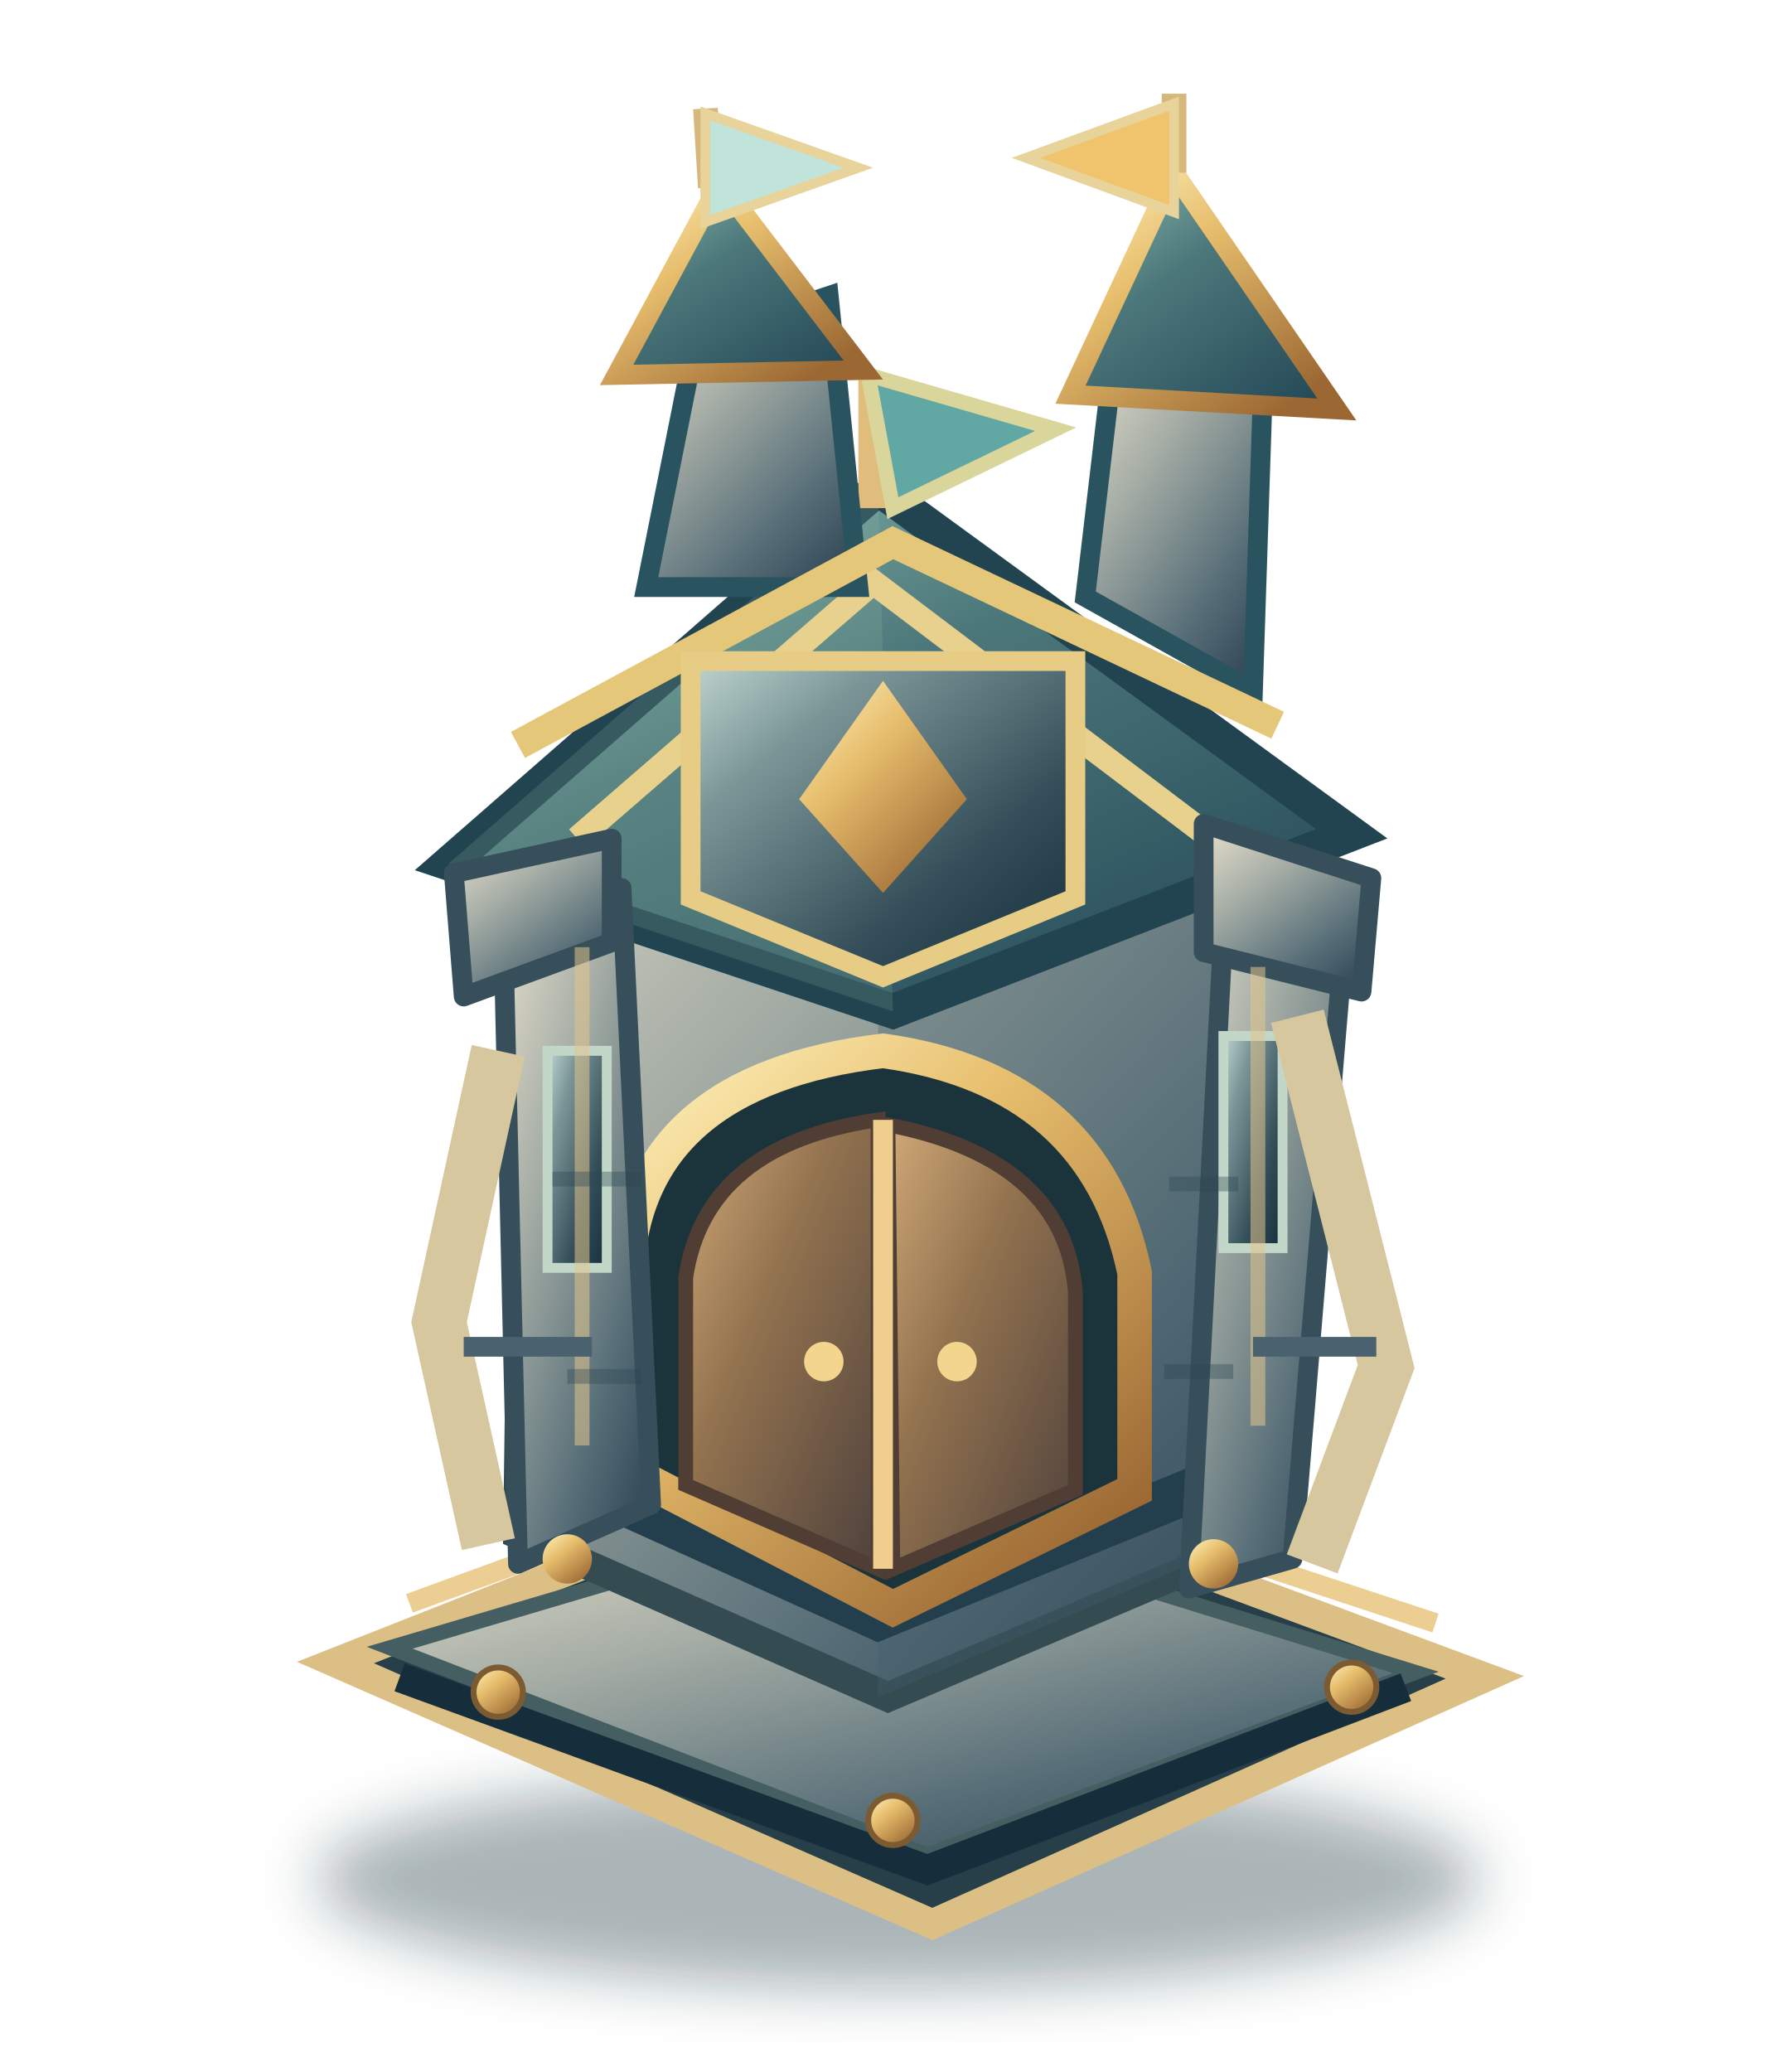
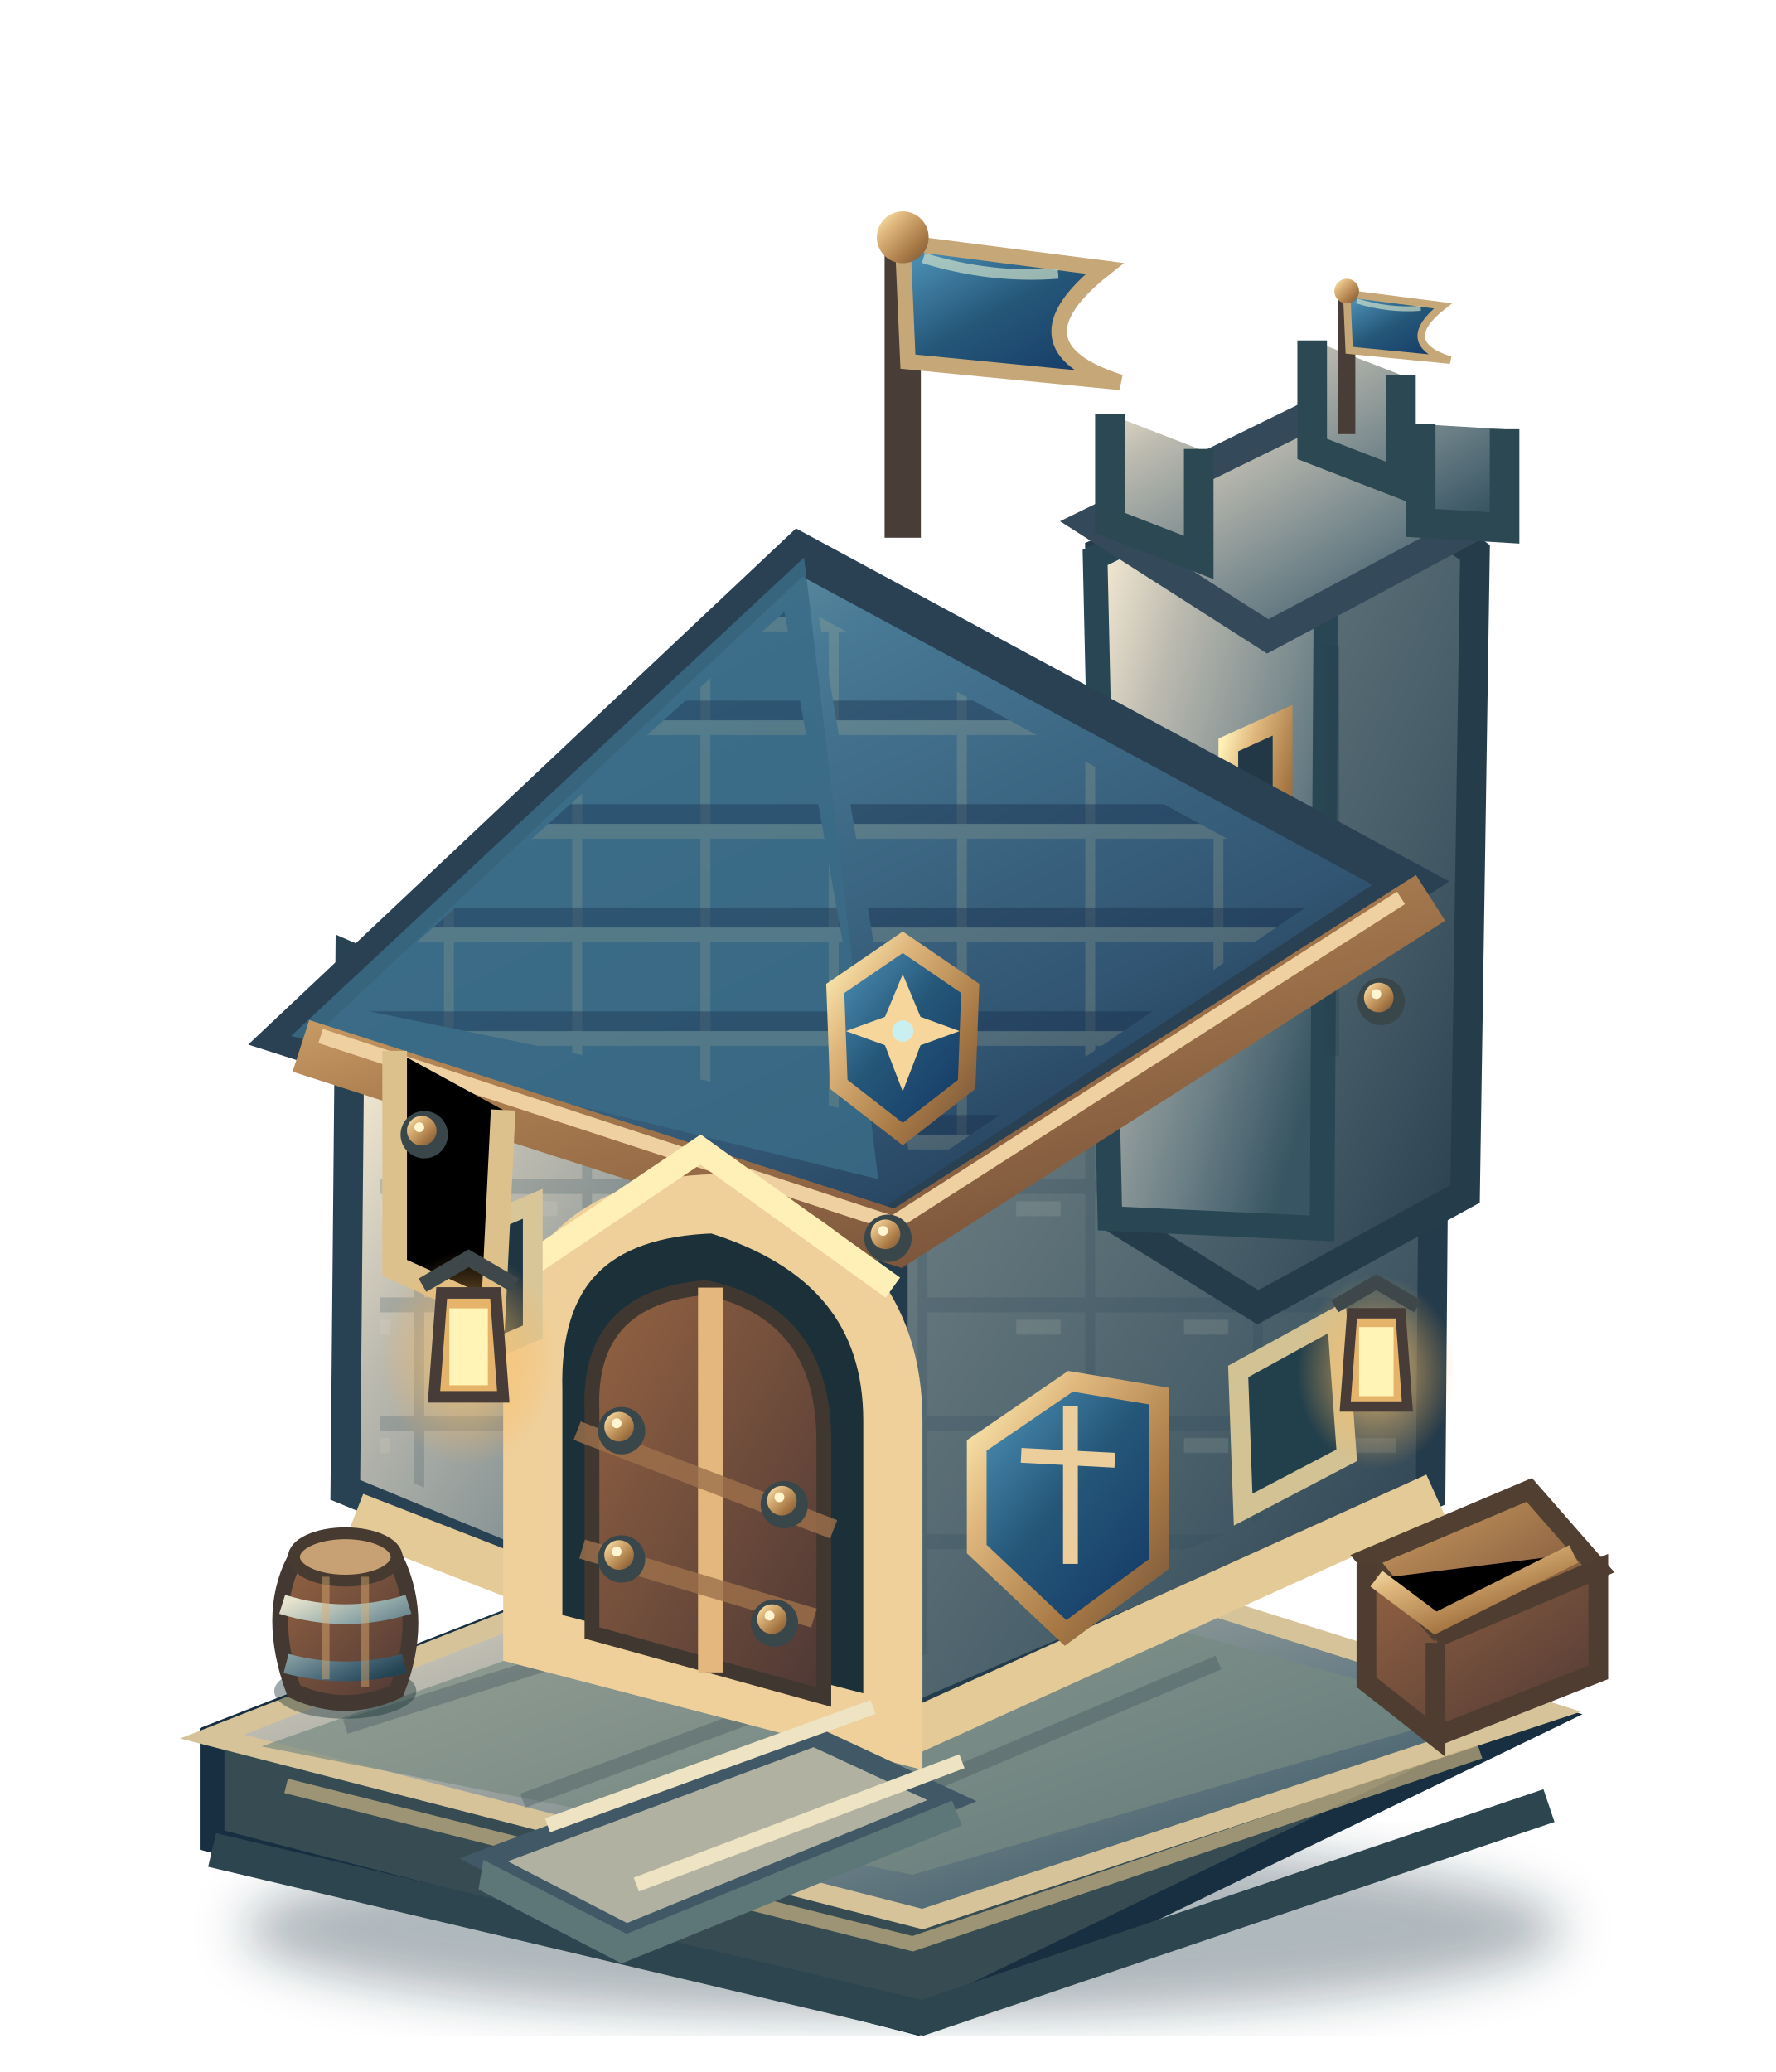
- <svg xmlns="http://www.w3.org/2000/svg" width="360" height="420" viewBox="0 0 360 420" role="img" aria-label="Semantropic TD Infantería nivel 2; cuartel veterano original">
+ <svg xmlns="http://www.w3.org/2000/svg" width="360" height="420" viewBox="0 0 360 420" role="img" aria-label="Infantería II — Cuartel Veterano">
  <defs>
-     <linearGradient id="stone" x1=".1" y1="0" x2=".85" y2="1">
-       <stop stop-color="#e1dbca" />
-       <stop offset=".34" stop-color="#a5ada5" />
-       <stop offset=".76" stop-color="#566d77" />
-       <stop offset="1" stop-color="#344857" />
+     <linearGradient id="stone" x1=".1" x2=".9" y1=".1" y2=".85">
+       <stop stop-color="#f0e6d0" />
+       <stop offset=".24" stop-color="#bdbbb0" />
+       <stop offset=".7" stop-color="#6c8087" />
+       <stop offset="1" stop-color="#385563" />
    </linearGradient>
-     <linearGradient id="iron" x1="0" y1="0" x2="1" y2="1">
-       <stop stop-color="#bfd5cf" />
-       <stop offset=".25" stop-color="#7c9698" />
-       <stop offset=".67" stop-color="#344f59" />
-       <stop offset="1" stop-color="#162e3b" />
+     <linearGradient id="stoneDark" x1="0" x2="1" y1="0" y2="1">
+       <stop stop-color="#77878a" />
+       <stop offset=".65" stop-color="#455c67" />
+       <stop offset="1" stop-color="#263a4b" />
    </linearGradient>
-     <linearGradient id="wood" x1="0" y1="0" x2="1" y2="1">
-       <stop stop-color="#d1a978" />
-       <stop offset=".4" stop-color="#93734f" />
-       <stop offset="1" stop-color="#4e413c" />
+     <linearGradient id="timber" x1=".05" x2=".95" y1="0" y2="1">
+       <stop stop-color="#e1b77b" />
+       <stop offset=".32" stop-color="#b08252" />
+       <stop offset="1" stop-color="#6d4936" />
    </linearGradient>
-     <linearGradient id="roof" x1=".1" y1="0" x2=".9" y2="1">
-       <stop stop-color="#87b5ab" />
-       <stop offset=".4" stop-color="#4c777a" />
-       <stop offset="1" stop-color="#244957" />
+     <linearGradient id="timberSide" x1="0" x2="1" y1="0" y2="1">
+       <stop stop-color="#946342" />
+       <stop offset="1" stop-color="#4e3835" />
    </linearGradient>
-     <linearGradient id="gold" x1="0" y1="0" x2=".8" y2="1">
-       <stop stop-color="#fff3bf" />
-       <stop offset=".4" stop-color="#e7be6d" />
-       <stop offset="1" stop-color="#9b6833" />
+     <linearGradient id="roof" x1=".05" x2=".85" y1="0" y2="1">
+       <stop stop-color="#82afb3" />
+       <stop offset=".3" stop-color="#477894" />
+       <stop offset=".72" stop-color="#315572" />
+       <stop offset="1" stop-color="#192f4b" />
    </linearGradient>
-     <radialGradient id="light">
-       <stop stop-color="#fff2bf" />
-       <stop offset=".4" stop-color="#88e2d7" stop-opacity=".92" />
-       <stop offset="1" stop-color="#57b5c4" stop-opacity="0" />
+     <linearGradient id="bronze" x1="0" x2="1" y1="0" y2="1">
+       <stop stop-color="#fff0b7" />
+       <stop offset=".28" stop-color="#dfb77d" />
+       <stop offset=".7" stop-color="#a87945" />
+       <stop offset="1" stop-color="#75553b" />
+     </linearGradient>
+     <linearGradient id="steel" x1="0" x2=".9" y1="0" y2="1">
+       <stop stop-color="#e7e4cd" />
+       <stop offset=".4" stop-color="#91a8a8" />
+       <stop offset=".77" stop-color="#486778" />
+       <stop offset="1" stop-color="#244454" />
+     </linearGradient>
+     <linearGradient id="cloth" x1=".1" x2=".8" y1=".1" y2=".9">
+       <stop stop-color="#498bb0" />
+       <stop offset=".48" stop-color="#255779" />
+       <stop offset="1" stop-color="#173e69" />
+     </linearGradient>
+     <radialGradient id="amber">
+       <stop stop-color="#fff8ca" stop-opacity=".98" />
+       <stop offset=".3" stop-color="#f9c36a" stop-opacity=".82" />
+       <stop offset="1" stop-color="#ffaf4f" stop-opacity="0" />
    </radialGradient>
-     <filter id="shade" x="-25%" y="-25%" width="150%" height="150%">
-       <feGaussianBlur stdDeviation="6" />
+     <radialGradient id="teal">
+       <stop stop-color="#e8ffff" />
+       <stop offset=".4" stop-color="#76cad0" />
+       <stop offset="1" stop-color="#255f78" />
+     </radialGradient>
+     <filter id="blur">
+       <feGaussianBlur stdDeviation="5" />
    </filter>
+     <pattern id="shingles" width="26" height="21" patternUnits="userSpaceOnUse">
+       <path d="M0 1H26M0 21H26M13 1V21" stroke="#d0c496" stroke-opacity=".22" stroke-width="2" />
+       <path d="M0 18H26" stroke="#172d4a" stroke-opacity=".46" stroke-width="4" />
+     </pattern>
+     <pattern id="masonry" width="34" height="24" patternUnits="userSpaceOnUse">
+       <path d="M0 1H34M0 24H34M17 1V24" stroke="#2c4957" stroke-width="2" opacity=".34" />
+       <path d="M2 5h9" stroke="#fff8df" stroke-width="3" opacity=".16" />
+     </pattern>
  </defs>
-   <ellipse cx="182" cy="381" rx="118" ry="22" fill="#0b2a32" opacity=".35" filter="url(#shade)" />
-   <path d="M68 337 177 294 301 340 189 390Z" fill="#263f49" stroke="#dcbf84" stroke-width="6" />
-   <path d="M79 334 177 305 287 339 188 376Z" fill="url(#stone)" stroke="#455e61" stroke-width="3" />
-   <path d="M81 340 188 379 285 342" fill="none" stroke="#162e3b" stroke-width="6" />
-   <path d="M83 325 176 291 291 329" fill="none" stroke="#e9c682" stroke-width="4" opacity=".86" />
-   <g fill="url(#gold)" stroke="#7c5b32" stroke-width="1.2">
-     <circle cx="101" cy="343" r="5" />
-     <circle cx="181" cy="369" r="5" />
-     <circle cx="274" cy="342" r="5" />
+   <ellipse cx="183" cy="391" rx="134" ry="18" fill="#0c2735" opacity=".33" filter="url(#blur)" />
+   <path d="M43 352 169 303 314 348 186 410 43 373Z" fill="#364c52" stroke="#172f41" stroke-width="5" />
+   <path d="M43 352 171 302 314 347 187 389Z" fill="url(#stone)" stroke="#d6c39a" stroke-width="4" />
+   <path d="M53 354 172 312 299 347 185 380Z" fill="#778a81" opacity=".68" />
+   <path d="M43 375 187 409 314 366" fill="none" stroke="#2c454e" stroke-width="7" />
+   <path d="M58 362 185 394 300 355" fill="none" stroke="#d2ba86" stroke-width="3" opacity=".65" />
+   <path d="M70 350 178 316M106 365 211 326M150 378 247 337" stroke="#394c54" stroke-width="3" opacity=".32" />
+   <path d="M71 194 181 242 181 348 70 302Z" fill="url(#stone)" stroke="#294253" stroke-width="6" />
+   <path d="M181 241 291 183 290 303 181 350Z" fill="url(#stoneDark)" stroke="#243b4b" stroke-width="6" />
+   <path d="M77 199 177 247 177 337 77 298Z" fill="url(#masonry)" opacity=".6" />
+   <path d="M186 245 285 192 283 297 186 336Z" fill="url(#masonry)" opacity=".66" />
+   <path d="M72 307 185 351 291 303" fill="none" stroke="#e4ca96" stroke-width="9" />
+   <path d="M223 112 270 91 299 112 297 242 255 265 226 247Z" fill="url(#stoneDark)" stroke="#253d4a" stroke-width="6" />
+   <path d="M222 113 269 90 268 249 225 247Z" fill="url(#stone)" stroke="#284654" stroke-width="5" />
+   <path d="M221 106 270 82 302 105 257 129Z" fill="url(#stone)" stroke="#34495a" stroke-width="6" />
+   <path d="M225 84v22l18 7V91M266 69v22l18 7V76M288 86v20l17 1V87" fill="url(#stone)" stroke="#2c4852" stroke-width="6" />
+   <path d="M270 131 270 214M234 155V220" stroke="#293f51" stroke-width="3" opacity=".35" />
+   <path d="M249 151 260 146V179L249 185Z" fill="#223846" stroke="url(#bronze)" stroke-width="4" />
+   <path d="M58 210 162 112 286 179 180 249Z" fill="url(#roof)" stroke="#2a4053" stroke-width="8" />
+   <path d="M59 210 163 113 178 239Z" fill="#3a6b86" opacity=".85" />
+   <path d="M70 204 159 124 177 226Z" fill="url(#shingles)" opacity=".8" />
+   <path d="M166 125 269 181 185 238Z" fill="url(#shingles)" opacity=".88" />
+   <path d="M61 212 182 251 290 182" stroke="url(#timber)" stroke-width="11" fill="none" />
+   <path d="M65 210 181 248 284 182" stroke="#efd0a1" stroke-width="3" fill="none" />
+   <path d="M108 332V282Q107 245 145 244Q181 255 181 288V351Z" fill="#1b3039" stroke="#efd09b" stroke-width="12" />
+   <path d="M120 331V286Q119 263 143 261Q167 266 167 292V344Z" fill="url(#timberSide)" stroke="#3f3730" stroke-width="3" />
+   <path d="M144 261v78" stroke="#e3b77d" stroke-width="5" />
+   <path d="M117 290 169 310M118 314 165 328" stroke="#9d704b" stroke-width="4" opacity=".8" />
+   <circle cx="126" cy="290" r="4.8" fill="#39464a" />
+   <circle cx="125.5" cy="289.2" r="3" fill="url(#bronze)" />
+   <circle cx="125" cy="288.5" r="1" fill="#fff5d1" />
+   <circle cx="159" cy="305" r="4.8" fill="#39464a" />
+   <circle cx="158.5" cy="304.2" r="3" fill="url(#bronze)" />
+   <circle cx="158" cy="303.5" r="1" fill="#fff5d1" />
+   <circle cx="126" cy="316" r="4.8" fill="#39464a" />
+   <circle cx="125.5" cy="315.2" r="3" fill="url(#bronze)" />
+   <circle cx="125" cy="314.5" r="1" fill="#fff5d1" />
+   <circle cx="157" cy="329" r="4.8" fill="#39464a" />
+   <circle cx="156.5" cy="328.2" r="3" fill="url(#bronze)" />
+   <circle cx="156" cy="327.5" r="1" fill="#fff5d1" />
+   <path d="M99 262 142 233 181 261" fill="none" stroke="#fff0b7" stroke-width="5" />
+   <g transform="translate(183 209) scale(0.72)">
+     <path d="M0-25 19-12 18 15 0 29-18 15-19-12Z" fill="url(#cloth)" stroke="url(#bronze)" stroke-width="5" />
+     <path d="M0-16 5-4 16 0 5 4 0 17-5 4-16 0-5-4Z" fill="#f7d69b" />
+     <circle r="3" fill="#caeff0" />
  </g>
-   <path d="M107 161 177 123 259 165 253 313 180 344 105 311Z" fill="url(#stone)" stroke="#344b52" stroke-width="6" />
-   <path d="M178 124 259 165 253 312 178 344Z" fill="#43606a" opacity=".32" />
-   <path d="M114 177 175 146 250 183" fill="none" stroke="#f6df9f" stroke-width="7" />
-   <path d="M105 295 178 328 254 297" fill="none" stroke="#233f4d" stroke-width="9" />
-   <path d="M127 298V258Q129 219 179 213Q222 219 230 258V302L181 326Z" fill="#1b343c" stroke="url(#gold)" stroke-width="7" />
-   <path d="M139 301v-42q4-27 39-32v91Z" fill="url(#wood)" stroke="#503d33" stroke-width="3" />
-   <path d="M180 228q36 7 38 34v40l-37 16Z" fill="url(#wood)" stroke="#503d33" stroke-width="3" />
-   <path d="M179 227v91" stroke="#f0ce8d" stroke-width="4" />
-   <g fill="#f3d58d">
-     <circle cx="167" cy="276" r="4" />
-     <circle cx="194" cy="276" r="4" />
+   <path d="M198 293 217 280 235 283 235 317 216 331 198 314Z" fill="url(#cloth)" stroke="url(#bronze)" stroke-width="4" />
+   <path d="M207 295 226 296M217 285v32" stroke="#ebce9c" stroke-width="3" />
+   <path d="M94 250 108 244V270L94 276Z" fill="#1f3542" stroke="#d9c698" stroke-width="4" />
+   <path d="M251 278 271 267 273 295 252 306Z" fill="#223f4c" stroke="#d2c294" stroke-width="4" />
+   <path d="M80 213 80 257 100 266 102 225" stroke="#ddc18c" stroke-width="5" />
+   <g transform="translate(183 109) scale(1.05)">
+     <path d="M0 0V-57" stroke="#493d37" stroke-width="7" />
+     <path d="M0-57 39-52Q20-37 42-30L1-34Z" fill="url(#cloth)" stroke="#c6a778" stroke-width="3" />
+     <path d="M4-54Q17-50 30-51" fill="none" stroke="#d7e6cc" stroke-width="2" opacity=".65" />
+     <circle cy="-58" r="5" fill="url(#bronze)" />
  </g>
-   <path d="M91 175 178 99 274 169 181 205Z" fill="url(#roof)" stroke="#224451" stroke-width="7" />
-   <path d="M91 175 178 99 181 205Z" fill="#9dc4ad" opacity=".17" />
-   <path d="M117 170 177 118 247 171" fill="none" stroke="#e8d18c" stroke-width="5" />
-   <path d="M177 103 177 77" stroke="#e0bd7c" stroke-width="6" />
-   <path d="M176 76 214 87 181 103Z" fill="#61a7a4" stroke="#d9d59b" stroke-width="3" />
-   <g fill="url(#stone)" stroke="#364f5a" stroke-width="4" stroke-linejoin="round">
-     <path d="M102 188 126 180 132 305 105 317Z" />
-     <path d="M249 169 273 184 262 316 241 322Z" />
-     <path d="M92 177 124 170 124 191 94 202Z" />
-     <path d="M244 167 278 178 276 201 244 193Z" />
+   <g transform="translate(273 88) scale(0.5)">
+     <path d="M0 0V-57" stroke="#493d37" stroke-width="7" />
+     <path d="M0-57 39-52Q20-37 42-30L1-34Z" fill="url(#cloth)" stroke="#c6a778" stroke-width="3" />
+     <path d="M4-54Q17-50 30-51" fill="none" stroke="#d7e6cc" stroke-width="2" opacity=".65" />
+     <circle cy="-58" r="5" fill="url(#bronze)" />
  </g>
-   <g fill="url(#iron)" stroke="#c3d7c9" stroke-width="2">
-     <path d="M111 213h12v44h-12z" />
-     <path d="M248 210h12v43h-12z" />
+   <g transform="translate(95 273) scale(0.78)">
+     <ellipse cx="0" cy="3" rx="23" ry="28" fill="url(#amber)" opacity=".72" />
+     <path d="M-7-14 7-14 9 13-9 13Z" fill="#e5b46a" stroke="#473c38" stroke-width="3" />
+     <path d="M-5-10h10v20H-5Z" fill="#fff4b6" />
+     <path d="M-12-16 0-23 12-16" fill="none" stroke="#3e484a" stroke-width="4" />
+     <path d="M-13 16H13" stroke="url(#bronze)" stroke-width="4" />
  </g>
-   <path d="M118 192v101M255 196v93" stroke="#e1c58d" stroke-width="3" opacity=".55" />
-   <path d="M131 119 141 69 168 60 174 119Z" fill="url(#stone)" stroke="#2a5360" stroke-width="4" />
-   <path d="M220 121 226 70 256 79 254 140Z" fill="url(#stone)" stroke="#2a5360" stroke-width="4" />
-   <path d="M125 76 146 37 175 75Z" fill="url(#roof)" stroke="url(#gold)" stroke-width="4" />
-   <path d="M217 80 238 35 271 83Z" fill="url(#roof)" stroke="url(#gold)" stroke-width="4" />
-   <path d="M144 38 143 22M238 35V19" stroke="#d6b77c" stroke-width="5" />
-   <path d="M143 23 174 34 143 45Z" fill="#c0e4da" stroke="#e8d39a" stroke-width="2" />
-   <path d="M238 21 208 32 238 43Z" fill="#efc46d" stroke="#e8d39a" stroke-width="2" />
-   <path d="M101 213 89 268 99 313M263 206l18 71-15 40" fill="none" stroke="#d7c79e" stroke-width="11" />
-   <g stroke="#4a6270" stroke-width="4">
-     <path d="M94 273h26M254 273h25" />
+   <g transform="translate(279 276) scale(0.7)">
+     <ellipse cx="0" cy="3" rx="23" ry="28" fill="url(#amber)" opacity=".72" />
+     <path d="M-7-14 7-14 9 13-9 13Z" fill="#e5b46a" stroke="#473c38" stroke-width="3" />
+     <path d="M-5-10h10v20H-5Z" fill="#fff4b6" />
+     <path d="M-12-16 0-23 12-16" fill="none" stroke="#3e484a" stroke-width="4" />
+     <path d="M-13 16H13" stroke="url(#bronze)" stroke-width="4" />
  </g>
-   <path d="M105 151 181 110 259 147" fill="none" stroke="#e4c778" stroke-width="6" />
-   <g transform="translate(179 154)">
-     <path d="M-39-20h78v48l-39 16-39-16Z" fill="url(#iron)" stroke="#e6cc85" stroke-width="4" />
-     <path d="M0-16 17 8 0 27-17 8Z" fill="url(#gold)" />
+   <g transform="translate(70 326) scale(0.8)">
+     <ellipse cx="0" cy="21" rx="18" ry="7" fill="#152d32" opacity=".4" />
+     <path d="M-13-12Q-20 2-13 21Q0 27 13 21Q20 3 13-12Z" fill="url(#timberSide)" stroke="#443932" stroke-width="4" />
+     <ellipse cy="-13" rx="13" ry="6" fill="#c7a073" stroke="#473a31" stroke-width="3" />
+     <path d="M-16-1Q0 4 16-1M-15 14Q0 18 15 14" fill="none" stroke="url(#steel)" stroke-width="5" />
+     <path d="M-5-8V18M5-8V20" stroke="#ddad71" stroke-width="2" opacity=".45" />
  </g>
-   <g fill="url(#gold)">
-     <circle cx="115" cy="316" r="5" />
-     <circle cx="246" cy="317" r="5" />
+   <path d="M277 316 310 302 324 318 291 333Z" fill="url(#timber)" stroke="#514032" stroke-width="4" />
+   <path d="M277 317V341L291 352V333M291 332 324 318V339L291 352" fill="url(#timberSide)" stroke="#4e3d30" stroke-width="4" />
+   <path d="M279 320 291 329 319 315" stroke="url(#bronze)" stroke-width="4" />
+   <g transform="translate(141 370)">
+     <path d="M-43 7 24-18 52-5-14 22Z" fill="#b1b1a2" stroke="#415866" stroke-width="4" />
+     <path d="M-44 13 -15 28 54 0 52-5 -14 22 -43 7Z" fill="#5d7779" />
+     <path d="M-30 0 36-24M-12 12 54-13" stroke="#eee3c2" stroke-width="3" />
  </g>
-   <g opacity=".36" stroke="#294450" stroke-width="3">
-     <path d="M112 239h18M237 240h14M115 279h15M236 278h14" />
-   </g>
+   <circle cx="86" cy="230" r="4.8" fill="#39464a" />
+   <circle cx="85.5" cy="229.2" r="3" fill="url(#bronze)" />
+   <circle cx="85" cy="228.5" r="1" fill="#fff5d1" />
+   <circle cx="180" cy="251" r="4.8" fill="#39464a" />
+   <circle cx="179.5" cy="250.2" r="3" fill="url(#bronze)" />
+   <circle cx="179" cy="249.5" r="1" fill="#fff5d1" />
+   <circle cx="280" cy="203" r="4.8" fill="#39464a" />
+   <circle cx="279.5" cy="202.2" r="3" fill="url(#bronze)" />
+   <circle cx="279" cy="201.5" r="1" fill="#fff5d1" />
</svg>
